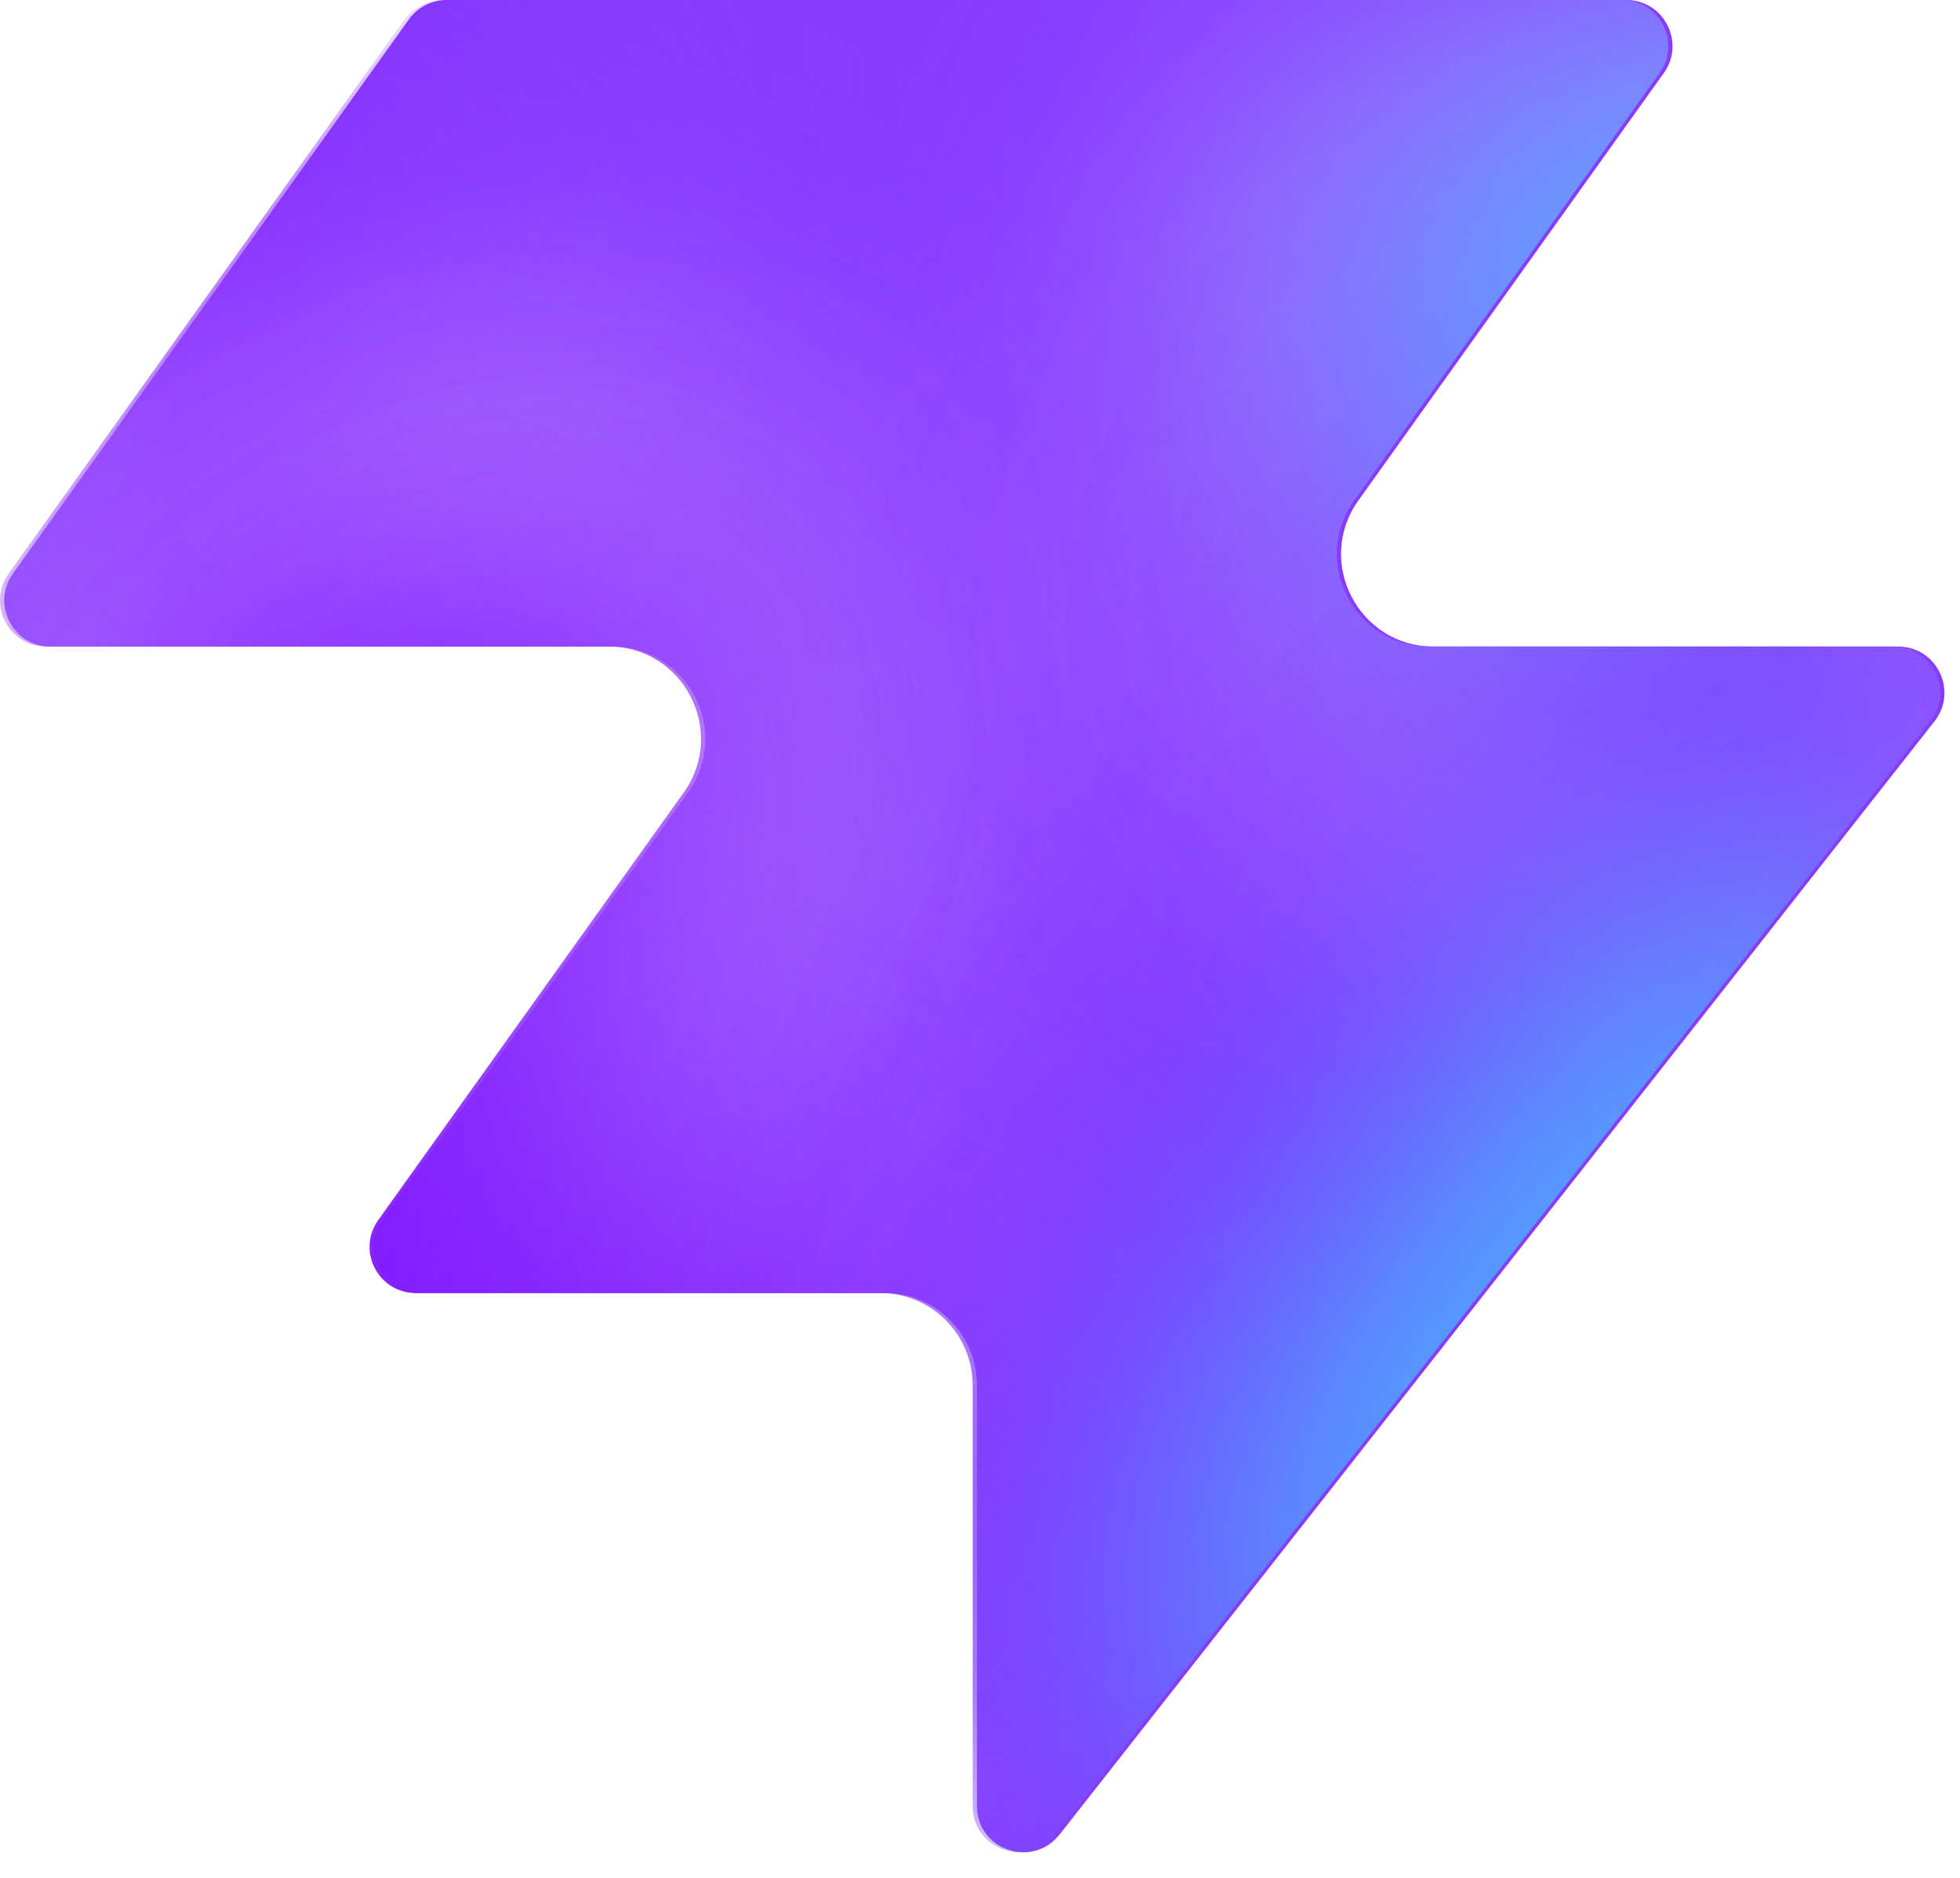
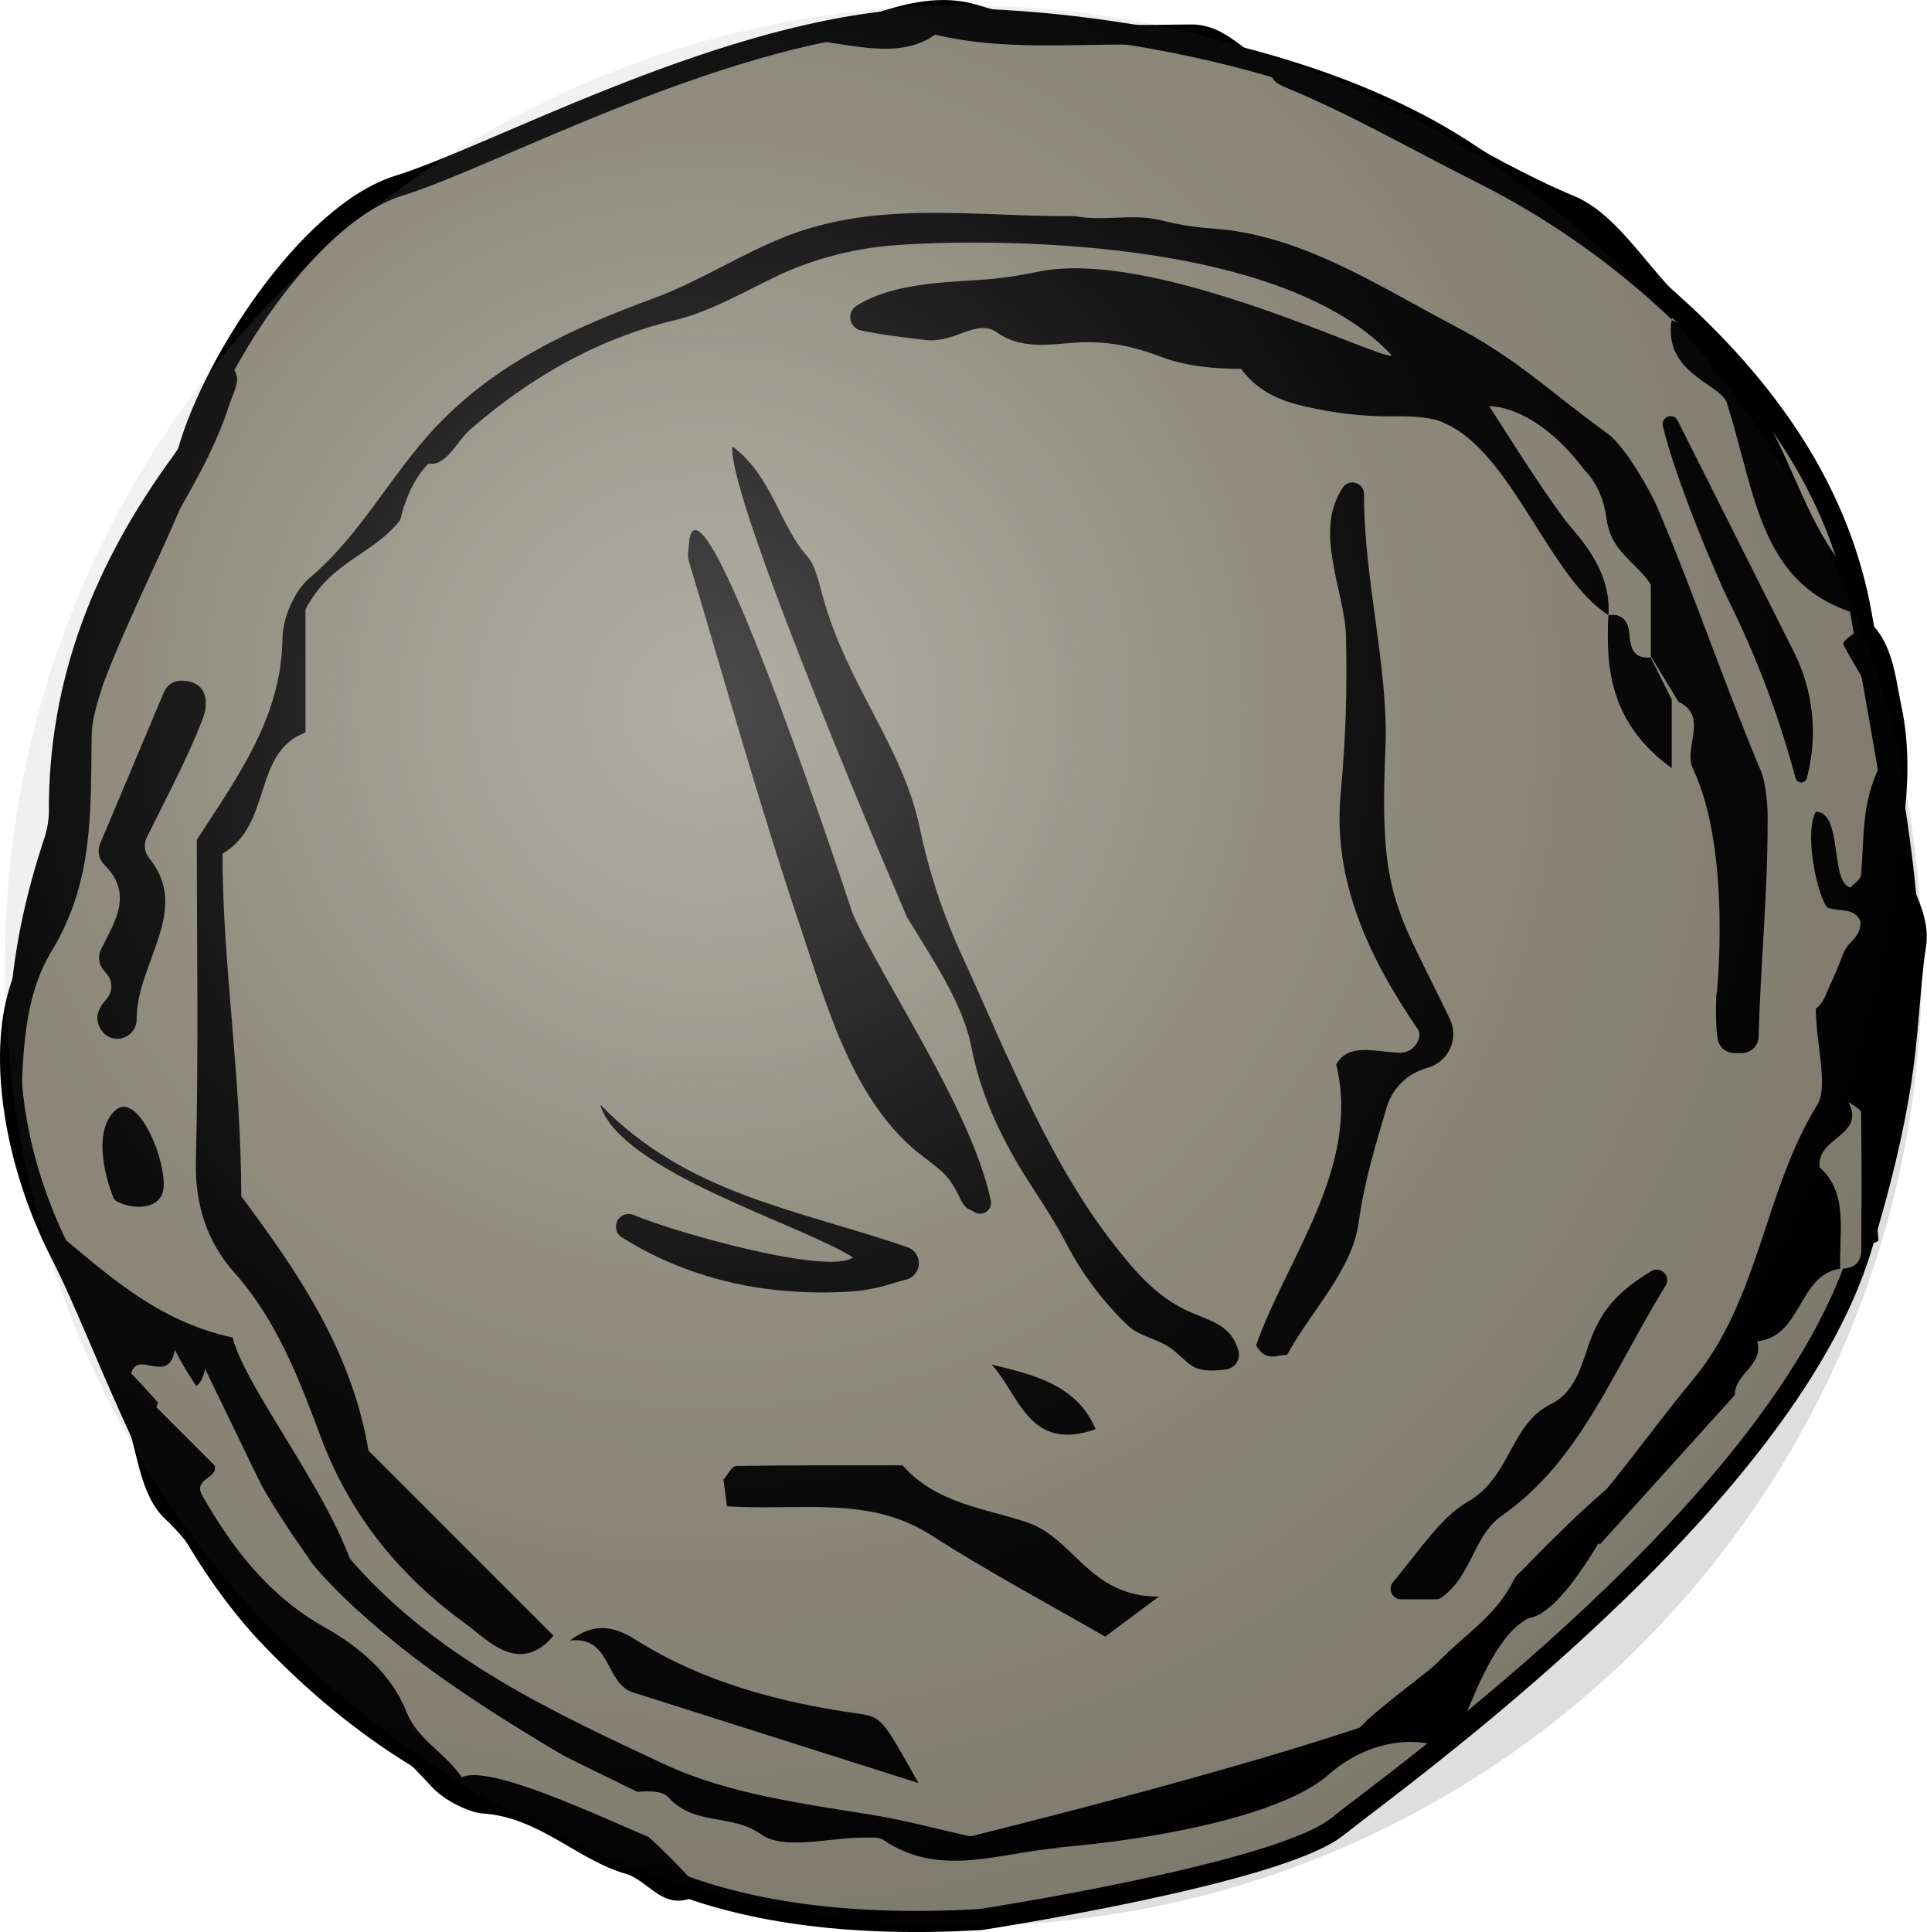
- <svg xmlns="http://www.w3.org/2000/svg" width="48" height="46" fill="none" viewBox="0 0 48 46">
-   <path fill="#863bff" d="M25.946 44.938c-.664.845-2.021.375-2.021-.698V33.937a2.26 2.26 0 0 0-2.262-2.262H10.287c-.92 0-1.456-1.04-.92-1.788l7.48-10.471c1.07-1.497 0-3.578-1.842-3.578H1.237c-.92 0-1.456-1.04-.92-1.788L10.013.474c.214-.297.556-.474.92-.474h28.894c.92 0 1.456 1.04.92 1.788l-7.48 10.471c-1.07 1.498 0 3.579 1.842 3.579h11.377c.943 0 1.473 1.088.89 1.83L25.947 44.94z" style="fill:#863bff;fill:color(display-p3 .525 .23 1);fill-opacity:1" />
-   <mask id="a" width="48" height="46" x="0" y="0" maskUnits="userSpaceOnUse" style="mask-type:alpha">
-     <path fill="#000" d="M25.842 44.938c-.664.844-2.021.375-2.021-.698V33.937a2.26 2.26 0 0 0-2.262-2.262H10.183c-.92 0-1.456-1.04-.92-1.788l7.48-10.471c1.07-1.498 0-3.579-1.842-3.579H1.133c-.92 0-1.456-1.04-.92-1.787L9.91.473c.214-.297.556-.474.92-.474h28.894c.92 0 1.456 1.04.92 1.788l-7.48 10.471c-1.07 1.498 0 3.578 1.842 3.578h11.377c.943 0 1.473 1.088.89 1.832L25.843 44.94z" style="fill:#000;fill-opacity:1" />
-   </mask>
-   <g mask="url(#a)">
-     <g filter="url(#b)">
-       <ellipse cx="5.508" cy="14.704" fill="#ede6ff" rx="5.508" ry="14.704" style="fill:#ede6ff;fill:color(display-p3 .927 .903 1);fill-opacity:1" transform="matrix(.00324 1 1 -.00324 -4.47 31.516)" />
-     </g>
-     <g filter="url(#c)">
-       <ellipse cx="10.399" cy="29.851" fill="#ede6ff" rx="10.399" ry="29.851" style="fill:#ede6ff;fill:color(display-p3 .927 .903 1);fill-opacity:1" transform="matrix(.00324 1 1 -.00324 -39.328 7.883)" />
-     </g>
-     <g filter="url(#d)">
-       <ellipse cx="5.508" cy="30.487" fill="#7e14ff" rx="5.508" ry="30.487" style="fill:#7e14ff;fill:color(display-p3 .492 .077 1);fill-opacity:1" transform="rotate(89.814 -25.913 -14.639)scale(1 -1)" />
-     </g>
-     <g filter="url(#e)">
-       <ellipse cx="5.508" cy="30.599" fill="#7e14ff" rx="5.508" ry="30.599" style="fill:#7e14ff;fill:color(display-p3 .492 .077 1);fill-opacity:1" transform="rotate(89.814 -32.644 -3.334)scale(1 -1)" />
-     </g>
-     <g filter="url(#f)">
-       <ellipse cx="5.508" cy="30.599" fill="#7e14ff" rx="5.508" ry="30.599" style="fill:#7e14ff;fill:color(display-p3 .492 .077 1);fill-opacity:1" transform="matrix(.00324 1 1 -.00324 -34.34 30.47)" />
-     </g>
-     <g filter="url(#g)">
-       <ellipse cx="14.072" cy="22.078" fill="#ede6ff" rx="14.072" ry="22.078" style="fill:#ede6ff;fill:color(display-p3 .927 .903 1);fill-opacity:1" transform="rotate(93.35 24.506 48.493)scale(-1 1)" />
-     </g>
-     <g filter="url(#h)">
-       <ellipse cx="3.47" cy="21.501" fill="#7e14ff" rx="3.47" ry="21.501" style="fill:#7e14ff;fill:color(display-p3 .492 .077 1);fill-opacity:1" transform="rotate(89.009 28.708 47.59)scale(-1 1)" />
-     </g>
-     <g filter="url(#i)">
-       <ellipse cx="3.47" cy="21.501" fill="#7e14ff" rx="3.47" ry="21.501" style="fill:#7e14ff;fill:color(display-p3 .492 .077 1);fill-opacity:1" transform="rotate(89.009 28.708 47.59)scale(-1 1)" />
-     </g>
-     <g filter="url(#j)">
-       <ellipse cx=".387" cy="8.972" fill="#7e14ff" rx="4.407" ry="29.108" style="fill:#7e14ff;fill:color(display-p3 .492 .077 1);fill-opacity:1" transform="rotate(39.51 .387 8.972)" />
-     </g>
-     <g filter="url(#k)">
-       <ellipse cx="47.523" cy="-6.092" fill="#7e14ff" rx="4.407" ry="29.108" style="fill:#7e14ff;fill:color(display-p3 .492 .077 1);fill-opacity:1" transform="rotate(37.892 47.523 -6.092)" />
-     </g>
-     <g filter="url(#l)">
-       <ellipse cx="41.412" cy="6.333" fill="#47bfff" rx="5.971" ry="9.665" style="fill:#47bfff;fill:color(display-p3 .28 .748 1);fill-opacity:1" transform="rotate(37.892 41.412 6.333)" />
-     </g>
-     <g filter="url(#m)">
-       <ellipse cx="-1.879" cy="38.332" fill="#7e14ff" rx="4.407" ry="29.108" style="fill:#7e14ff;fill:color(display-p3 .492 .077 1);fill-opacity:1" transform="rotate(37.892 -1.88 38.332)" />
-     </g>
-     <g filter="url(#n)">
-       <ellipse cx="-1.879" cy="38.332" fill="#7e14ff" rx="4.407" ry="29.108" style="fill:#7e14ff;fill:color(display-p3 .492 .077 1);fill-opacity:1" transform="rotate(37.892 -1.88 38.332)" />
-     </g>
-     <g filter="url(#o)">
-       <ellipse cx="35.651" cy="29.907" fill="#7e14ff" rx="4.407" ry="29.108" style="fill:#7e14ff;fill:color(display-p3 .492 .077 1);fill-opacity:1" transform="rotate(37.892 35.651 29.907)" />
-     </g>
-     <g filter="url(#p)">
-       <ellipse cx="38.418" cy="32.4" fill="#47bfff" rx="5.971" ry="15.297" style="fill:#47bfff;fill:color(display-p3 .28 .748 1);fill-opacity:1" transform="rotate(37.892 38.418 32.4)" />
-     </g>
-   </g>
-   <defs>
-     <filter id="b" width="60.045" height="41.654" x="-19.77" y="16.149" color-interpolation-filters="sRGB" filterUnits="userSpaceOnUse">
-       <feFlood flood-opacity="0" result="BackgroundImageFix" />
-       <feBlend in="SourceGraphic" in2="BackgroundImageFix" result="shape" />
-       <feGaussianBlur result="effect1_foregroundBlur_2002_17158" stdDeviation="7.659" />
-     </filter>
-     <filter id="c" width="90.34" height="51.437" x="-54.613" y="-7.533" color-interpolation-filters="sRGB" filterUnits="userSpaceOnUse">
-       <feFlood flood-opacity="0" result="BackgroundImageFix" />
-       <feBlend in="SourceGraphic" in2="BackgroundImageFix" result="shape" />
-       <feGaussianBlur result="effect1_foregroundBlur_2002_17158" stdDeviation="7.659" />
-     </filter>
-     <filter id="d" width="79.355" height="29.4" x="-49.64" y="2.03" color-interpolation-filters="sRGB" filterUnits="userSpaceOnUse">
-       <feFlood flood-opacity="0" result="BackgroundImageFix" />
-       <feBlend in="SourceGraphic" in2="BackgroundImageFix" result="shape" />
-       <feGaussianBlur result="effect1_foregroundBlur_2002_17158" stdDeviation="4.596" />
-     </filter>
-     <filter id="e" width="79.579" height="29.4" x="-45.045" y="20.029" color-interpolation-filters="sRGB" filterUnits="userSpaceOnUse">
-       <feFlood flood-opacity="0" result="BackgroundImageFix" />
-       <feBlend in="SourceGraphic" in2="BackgroundImageFix" result="shape" />
-       <feGaussianBlur result="effect1_foregroundBlur_2002_17158" stdDeviation="4.596" />
-     </filter>
-     <filter id="f" width="79.579" height="29.4" x="-43.513" y="21.178" color-interpolation-filters="sRGB" filterUnits="userSpaceOnUse">
-       <feFlood flood-opacity="0" result="BackgroundImageFix" />
-       <feBlend in="SourceGraphic" in2="BackgroundImageFix" result="shape" />
-       <feGaussianBlur result="effect1_foregroundBlur_2002_17158" stdDeviation="4.596" />
-     </filter>
-     <filter id="g" width="74.749" height="58.852" x="15.756" y="-17.901" color-interpolation-filters="sRGB" filterUnits="userSpaceOnUse">
-       <feFlood flood-opacity="0" result="BackgroundImageFix" />
-       <feBlend in="SourceGraphic" in2="BackgroundImageFix" result="shape" />
-       <feGaussianBlur result="effect1_foregroundBlur_2002_17158" stdDeviation="7.659" />
-     </filter>
-     <filter id="h" width="61.377" height="25.362" x="23.548" y="2.284" color-interpolation-filters="sRGB" filterUnits="userSpaceOnUse">
-       <feFlood flood-opacity="0" result="BackgroundImageFix" />
-       <feBlend in="SourceGraphic" in2="BackgroundImageFix" result="shape" />
-       <feGaussianBlur result="effect1_foregroundBlur_2002_17158" stdDeviation="4.596" />
-     </filter>
-     <filter id="i" width="61.377" height="25.362" x="23.548" y="2.284" color-interpolation-filters="sRGB" filterUnits="userSpaceOnUse">
-       <feFlood flood-opacity="0" result="BackgroundImageFix" />
-       <feBlend in="SourceGraphic" in2="BackgroundImageFix" result="shape" />
-       <feGaussianBlur result="effect1_foregroundBlur_2002_17158" stdDeviation="4.596" />
-     </filter>
-     <filter id="j" width="56.045" height="63.649" x="-27.636" y="-22.853" color-interpolation-filters="sRGB" filterUnits="userSpaceOnUse">
-       <feFlood flood-opacity="0" result="BackgroundImageFix" />
-       <feBlend in="SourceGraphic" in2="BackgroundImageFix" result="shape" />
-       <feGaussianBlur result="effect1_foregroundBlur_2002_17158" stdDeviation="4.596" />
-     </filter>
-     <filter id="k" width="54.814" height="64.646" x="20.116" y="-38.415" color-interpolation-filters="sRGB" filterUnits="userSpaceOnUse">
-       <feFlood flood-opacity="0" result="BackgroundImageFix" />
-       <feBlend in="SourceGraphic" in2="BackgroundImageFix" result="shape" />
-       <feGaussianBlur result="effect1_foregroundBlur_2002_17158" stdDeviation="4.596" />
-     </filter>
-     <filter id="l" width="33.541" height="35.313" x="24.641" y="-11.323" color-interpolation-filters="sRGB" filterUnits="userSpaceOnUse">
-       <feFlood flood-opacity="0" result="BackgroundImageFix" />
-       <feBlend in="SourceGraphic" in2="BackgroundImageFix" result="shape" />
-       <feGaussianBlur result="effect1_foregroundBlur_2002_17158" stdDeviation="4.596" />
-     </filter>
-     <filter id="m" width="54.814" height="64.646" x="-29.286" y="6.009" color-interpolation-filters="sRGB" filterUnits="userSpaceOnUse">
-       <feFlood flood-opacity="0" result="BackgroundImageFix" />
-       <feBlend in="SourceGraphic" in2="BackgroundImageFix" result="shape" />
-       <feGaussianBlur result="effect1_foregroundBlur_2002_17158" stdDeviation="4.596" />
-     </filter>
-     <filter id="n" width="54.814" height="64.646" x="-29.286" y="6.009" color-interpolation-filters="sRGB" filterUnits="userSpaceOnUse">
-       <feFlood flood-opacity="0" result="BackgroundImageFix" />
-       <feBlend in="SourceGraphic" in2="BackgroundImageFix" result="shape" />
-       <feGaussianBlur result="effect1_foregroundBlur_2002_17158" stdDeviation="4.596" />
-     </filter>
-     <filter id="o" width="54.814" height="64.646" x="8.244" y="-2.416" color-interpolation-filters="sRGB" filterUnits="userSpaceOnUse">
-       <feFlood flood-opacity="0" result="BackgroundImageFix" />
-       <feBlend in="SourceGraphic" in2="BackgroundImageFix" result="shape" />
-       <feGaussianBlur result="effect1_foregroundBlur_2002_17158" stdDeviation="4.596" />
-     </filter>
-     <filter id="p" width="39.409" height="43.623" x="18.713" y="10.588" color-interpolation-filters="sRGB" filterUnits="userSpaceOnUse">
-       <feFlood flood-opacity="0" result="BackgroundImageFix" />
-       <feBlend in="SourceGraphic" in2="BackgroundImageFix" result="shape" />
-       <feGaussianBlur result="effect1_foregroundBlur_2002_17158" stdDeviation="4.596" />
-     </filter>
+ <svg xmlns="http://www.w3.org/2000/svg" id="Layer_4" data-name="Layer 4" viewBox="0 0 456.19 457.36" version="1.1">
+   <defs id="defs10931">
+     <style id="style10929">.cls-1,.cls-2{fill:#8e8b7c;}.cls-1{stroke:#000;stroke-miterlimit:10;stroke-width:5px;}</style>
+     <radialGradient id="rg" gradientUnits="userSpaceOnUse" cx="220" cy="220" r="405" gradientTransform="matrix(0.7615805,0,0,0.7638177,-0.3791362,-0.5470264)">
+       <stop style="stop-color:#fff;stop-opacity:.3" offset="0" id="stop2" />
+       <stop style="stop-color:#fff;stop-opacity:.2" offset=".2" id="stop4" />
+       <stop style="stop-color:#666;stop-opacity:.1" offset=".6" id="stop6" />
+       <stop style="stop-color:#000;stop-opacity:.13" offset="1" id="stop8" />
+     </radialGradient>
+     <radialGradient id="radialGradient878" gradientUnits="userSpaceOnUse" cx="220" cy="220" r="405">
+       <stop style="stop-color:#fff;stop-opacity:.3" offset="0" id="stop870" />
+       <stop style="stop-color:#fff;stop-opacity:.2" offset=".2" id="stop872" />
+       <stop style="stop-color:#666;stop-opacity:.1" offset=".6" id="stop874" />
+       <stop style="stop-color:#000;stop-opacity:.13" offset="1" id="stop876" />
+     </radialGradient>
  </defs>
+   <path class="cls-1" d="M690,581.12s70.49-10.82,84.37-21.92S880.24,482.59,898.53,422c17.89-59.29,12.15-80.75,0-149.68-9.78-55.48-61.57-88.75-94.23-110-42.74-27.78-109.71-32.87-133.77-30.77-44.66,3.9-96.58,32.44-118.22,39.1S507,214.33,501.8,235.79c-3.79,15.68-27.38,54.76-27.38,74.75s-8,38.16-11.84,50.32c-5.18,16.22-1.32,41.22,9.78,62.87s24.44,64.42,49.42,90.51,48.29,36.63,62.16,41.07S617.8,585.28,690,581.12Z" transform="translate(-457.81 -126.71)" id="path10935" />
+   <path d="M799.86,226.91c15.89,6.85,24.86,36.68,38.8,45.41.65-8.46-4-15.21-8.88-20.85-4.65-5.34-14.56-21.16-19.37-28.63,12.75.5,26.65,17.34,27.76,26.67,1,7.95,7.2,10.3,10.47,15.6V282l6.61,10.86c7.23,3.4,1.06,10.93,3.38,15.77,9.31,19.44,5.62,54.2,5.63,53.48.07-3.78-.57,7.69.38,11.09a3.93,3.93,0,0,0,3.81,2.81h1.76a4,4,0,0,0,4-3.88c.5-18.88,2.19-33.25,2.13-52.5,0-2.33-.49-7.76-1.5-10.17-9.21-21.93-15.37-40.87-24.66-62.77-1.45-3.42-7.53-14.27-11.57-17.2-14.78-10.74-21.26-17.7-37.2-26.06-17.72-9.3-35.58-21.15-56.49-22.63a65.71,65.71,0,0,1-11.39-1.74,26.29,26.29,0,0,0-5.24-.86c-5.46-.29-10.06.63-15.46-.23a7.28,7.28,0,0,0-1.18-.1c-22.62.16-45.67-3.79-67.56,4.73-10.71,4.17-20.53,10.67-31.29,14.64-19.34,7.14-37.59,15.29-52.11,30.87-10.5,11.27-17.54,25.25-29.53,35.38-3.7,3.12-6.4,9.51-6.47,14.45-.29,18.55-10.44,32.38-20.28,47.57,0,24.75.44,50.49-.22,76.2-.26,10.26,2.78,19.15,9,26.14,10.2,11.4,15.5,25.48,20.52,38.92,7.09,19,19,33.23,34.54,44.49,4.7,3.41,12.54,12.28,20.61,2.67l-43.8-43.8c-4-24.17-17.49-43.22-30.13-60.25,0-28.59-4.44-55-4.44-81.06,11.93-7,7-23.94,19.65-28.72v-29.1c5.87-11.44,15.82-12.79,22.42-21.16.93-3.86,2.73-9.36,6.73-13.41,4,.9,6.68-5.23,9.81-8,13.63-11.91,29.77-21.43,48.39-25.9,8.52-2,16.93-7,24.95-10.79a79.72,79.72,0,0,1,27.61-7c11.49-.94,88.68-4.34,117.23,26-.19,2.45-55.41-25.56-83.61-19.72-3.3.68-6.62,1.26-10,1.62-9.57,1-23.29.42-33,6.41a3.21,3.21,0,0,0,1,5.89c5.18,1.09,10.6,1.7,15.25,2.26,7.12.84,12.09-5.18,16.93-1.8,6.79,4.73,14.29,2.33,21.39,2.31,6.73,0,12,1.39,18,3.65,5.68,2.14,12.8,2.68,18.42,2.68,5,6.66,11.62,8.23,18.31,9.57a88.1,88.1,0,0,0,18.74,1.65C792.89,225.25,797.43,225.55,799.86,226.91Z" transform="translate(-457.81 -126.71)" id="path10937" />
+   <path d="M631.22,232.39c9.45,7,11.18,18.82,17.89,26.21,1.68,1.84,2.76,6.56,3.55,9.42,5.85,21.07,18.85,35.37,22.89,54.52a140.5,140.5,0,0,0,9.75,29.79c11.21,24.35,21.22,50.63,38,71.19,4.4,5.4,9.2,10.76,16.56,13.89,5.33,2.27,9.46,3.23,11.17,9a3.54,3.54,0,0,1-2.93,4.49c-8.56,1.12-8.29-1.53-13.16-5.08-2.87-2.09-7.36-2.79-10-5.25a74.15,74.15,0,0,1-14.8-19.76c-2.9-5.58-6.54-10.8-10-16.32C694.93,396,690,386,687.83,374.67c-2-10.43-9.28-21-15.24-30.79C672.59,343.88,629.79,244.57,631.22,232.39Z" transform="translate(-457.81 -126.71)" id="path10939" />
+   <path d="M621.09,254.06c-.11,2.15-.65,3.91-.21,5.38,8.63,28.83,16.73,57.84,26.32,86.35,6.25,18.57,12.56,42.28,29.3,54.81,4.79,3.59,6.24,4.85,8.43,9.39,1.56,3.23,1.84,2.57,3.59,3.65a2.58,2.58,0,0,0,3.9-2.67c-4.51-21.57-26.09-52.67-32.8-68.2C659.62,342.76,625,237,621.09,254.06Z" transform="translate(-457.81 -126.71)" id="path10941" />
+   <path d="M868.59,456.93l-32,35.43c-4.19-4.11-3.34-7.14-.2-10.9,7.66-9.18,14.61-18.94,22.25-28.13,15.8-19,16.81-44.67,29.51-65.18,2.6-4.21-.41-14.93-.41-22.65,2-1.38,2.66-4.2,3.77-6.47a68.23,68.23,0,0,0,2.61-6.31c1.27-3.44,4.22-3.75,4.22-7.83-1.4-3.59-5.3-2.19-8-3.4-2.77-4.5-5.21-18.09-2.57-22.61,6.46.1,3.21,16.65,8.18,17.94.77-.87,2.37-1.83,2.48-2.93.84-8.64,0-16.81,4.42-25.7,4.84-9.7-3.71-19.3-8.65-29.05.58-2,5.19-2.75,4.34-6.8,7.48,5.24,7.9,14.24,9.49,21.6,2,9.41,1.7,19.79.16,29.39-1.65,10.26,7.22,17.34,5.63,27.59-1.68,10.8-1.28,21.53-4.54,32.59-3.43,11.63-8,23.92-6.71,36.81,0,.43-2.63,1.13-4,1.7,0-10.64.07-21.28-.13-31.92,0-.84-1.9-1.65-2.91-2.47,4.13,8-7.57,8.26-6.84,15.38,7,6.29,4.58,15.42,4.89,24-10.18,1.6-9.07,16.15-19.71,17.22C875.5,449.85,868.46,451.92,868.59,456.93Z" transform="translate(-457.81 -126.71)" id="path10943" />
+   <path d="M599.17,551.72a140.27,140.27,0,0,1,24.88,22.9c-8.51,5.91-12.41-2.72-18-4.3C594.45,567,585.49,556.88,572,556c-2.92-.18-9-3-12-6.34-10.45-11.46-22.42-21-35-29.88-12.19-8.61-17.21-23.3-28-33.41-6.1-5.74-6.45-15.43-9.32-23.39-5.37-14.93-12.25-29.33-17.3-45.24,12.67,10.52,24.52,21.71,42.52,25.61,3.47,14,31.6,47.19,30.14,65-5.35-.9-21.58-26.39-23.7-30.81-4.06-8.48-15.3-21.33-20.12-31.28-1.52,8.54-8.79-.17-10.36,5.58,4.66,4.66,15.27,17.22,19.77,21.71,1,3.26-5.24,3.06-2.88,7.2,7.2,12.6,15.83,23.71,28.78,31,8.45,4.77,15.91,11,19.57,20.2,2.63,6.58,8.92,9.29,13,15.36C578.42,542.4,587.63,554.5,599.17,551.72Z" transform="translate(-457.81 -126.71)" id="path10945" />
+   <path d="M774.19,378.7c2.9-5.29,9.42-2.91,15-2.77a4.59,4.59,0,0,0,4.68-4,2,2,0,0,0-.21-1.33c-11.62-17-20.41-35.33-18.4-56.17a307.91,307.91,0,0,0,1.23-37.34c-.14-5.43-2.14-11.21-3.26-18.39-1-6.61-.63-11.79,2.55-16.61a2.75,2.75,0,0,1,5,1.53c-.09,20.31,5.89,41.43,5.06,60.47-1.54,35.19,2.6,37.42,15.23,63.78a8.28,8.28,0,0,1-4.3,11.29q-.63.25-1.29.45a13.63,13.63,0,0,0-9.29,9.07c-2.66,9-5.34,17.7-6.68,27.4-1.57,11.37-11,20.56-17,31.41-2.12-.21-4.83,1.94-7.29-2.29C762.42,424.6,780.09,402.94,774.19,378.7Z" transform="translate(-457.81 -126.71)" id="path10947" />
+   <path d="M462.52,396.25c-5.12-23.87-2-47.19,5.45-70.11a22.33,22.33,0,0,0,1.41-6.84c-.23-31.8,10.85-59.28,29.52-84.79,4.74-6.47,6.22-15.82,12.83-21.93,3.93,3.29,1.67,6,.37,10-7.09,22-24,39.39-29,62.64-1.08,5-3.51,10.22-3.59,15.73-.25,17.46.57,34.37-9.44,50.84C462.3,364.51,463.32,380.88,462.52,396.25Z" transform="translate(-457.81 -126.71)" id="path10949" />
+   <path d="M529.32,486.86c6.26,1.17,9.26,6.58,12.94,10.66,20.05,22.24,46.7,34.61,72.83,46.82,15.16,7.08,32.84,9.34,49.67,12.09,14.76,2.42,29,7.84,44.29,7.71-14.16.93-28.43,7.39-42.07-1.86-1.17-.79-3.12-.55-4.71-.56-8.3,0-18.84,3.11-24.33-.81-6.91-4.94-15.7-1.85-21.86-8.71-2.6-2.89-11.08-.48-16.89-.48-.81-5.33-4.94-7.56-9-10-20.86-12.45-41.18-25.54-57.63-43.88C529.27,494.23,529.33,490.81,529.32,486.86Z" transform="translate(-457.81 -126.71)" id="path10951" />
+   <path d="M672.58,429.56c-.91.26-1.9.48-2.9.8a42.35,42.35,0,0,1-10.28,2.09c-19,1.2-37.66-2.37-54.36-12.82a3,3,0,0,1-1.35-2.93v-.06a3,3,0,0,1,4.09-2.34c10.53,4.42,46.25,14.34,52,10.07-12.35-7.87-55.41-20.52-59.86-36.18C620.73,409.59,646.77,413,672.79,422A4,4,0,0,1,672.58,429.56Z" transform="translate(-457.81 -126.71)" id="path10953" />
+   <path d="M629.94,483.3,629.1,477c1-1.13,2-3.24,3-3.25,13.19-.22,26.39-.15,39.42-.15,7.83,9,19.54,10.18,29.34,13.44,11.39,3.8,14.72,17.65,31.34,17.63l-12.72,9.48c-13.34-7.71-27.61-15.3-41.18-24C663.5,480.64,647.25,484.42,629.94,483.3Z" transform="translate(-457.81 -126.71)" id="path10955" />
+   <path d="M797.73,505.31h-8.19a2.48,2.48,0,0,1-1.9-4.06c6.33-7.6,11.41-15.44,17.65-19,10.33-5.88,10-18.38,19.73-23.14,6.36-3.1,7.57-10.73,9.63-15.89,2.79-7,6.86-11.19,14.12-15.58a2.48,2.48,0,0,1,3.42,3.4c-13,21.21-20.37,41.58-38.69,54.4-6.94,4.86-7,14.06-14.34,19.43A2.43,2.43,0,0,1,797.73,505.31Z" transform="translate(-457.81 -126.71)" id="path10957" />
+   <path d="M481.48,326.53l15.11-35.9a4.47,4.47,0,0,1,4.18-2.79c6.36.15,6.48,5.3,5,9.14-3.52,9.16-8.22,17.87-13.21,28a4.58,4.58,0,0,0,.6,4.91c10,12.26-3,24.78-3,38.07a4.6,4.6,0,0,1-4.55,4.66h0a4.49,4.49,0,0,1-3.72-1.92c-1.93-2.83-.9-5.2,1.13-7.49a4.55,4.55,0,0,0,.05-6l-.73-.85a4.51,4.51,0,0,1-.64-4.84c3-6.18,7.93-13,.85-20.07A4.52,4.52,0,0,1,481.48,326.53Z" transform="translate(-457.81 -126.71)" id="path10959" />
+   <path d="M758.83,142.6a23.09,23.09,0,0,1,4.95,0c24.32,5.47,44.05,21.13,66.7,30.5,9.16,3.79,15.69,14.22,23,22,1.24,1.33.17,4.8.17,7.28A190.81,190.81,0,0,0,807.72,170c-14.95-7.47-29.53-15.94-45-22.38C760.29,146.63,758.26,145.71,758.83,142.6Z" transform="translate(-457.81 -126.71)" id="path10961" />
+   <path d="M675.29,548.82c-25.44-8.08-46.55-14.8-67.66-21.49-6.56-2.08-5.09-13.5-14.91-12.24,5.48-4.12,10-3.73,15.54-.24,16,10.07,34,14.86,52.56,17.5C666.64,533.18,666.61,533.4,675.29,548.82Z" transform="translate(-457.81 -126.71)" id="path10963" />
+   <path d="M759.29,142.42c-25.41-10.07-52.79-1.11-80.08-7.49-9.51,6.74-22.27,1.19-34.71.82,15.25-2.14,29.58-12.63,45.15-7.75,16.63,5.22,33.25,4.69,50,4.5C748.22,132.4,752.37,139.41,759.29,142.42Z" transform="translate(-457.81 -126.71)" id="path10965" />
+   <path d="M853.62,202.47c12.23,5.43,18.84,16.4,24.41,27.34,6.2,12.18,9.92,25.57,20.33,35.4,1.21,1.14.16,4.69.16,7.12-24.11-6.53-24.77-28.07-31.93-50.57C864.39,217.37,851.59,214.73,853.62,202.47Z" transform="translate(-457.81 -126.71)" id="path10967" />
+   <path d="M796.57,539.53h-.09c-9.24-1.77-18,1.92-24,7.21-16.07,14.2-71.51,19.72-93.92,18a.55.55,0,0,1-.08-1.08c29.25-7.07,92.87-23.5,117.94-34.09a.59.59,0,0,1,.21,0q5.06-.13,4.88,5Q801.7,539.69,796.57,539.53Z" transform="translate(-457.81 -126.71)" id="path10969" />
+   <path d="M855,226.2c7.15,14.22,20.4,40.63,27.56,54.85a42.21,42.21,0,0,1,3.09,29.74l0,.11a1.4,1.4,0,0,1-2.71,0,225.72,225.72,0,0,0-15.49-41.32c-3.15-6.19-13-29.58-15.94-42.09A1.88,1.88,0,0,1,855,226.2Z" transform="translate(-457.81 -126.71)" id="path10971" />
+   <path d="M797.07,536.75c.13-3.45-14.86.43-18.31.56.65-3,16.52-14.07,19.39-17,7.36-7.53,13.62-10.72,18.2-19.79a4.54,4.54,0,0,1,5.72-2.1c2.16,1,6.39-2.8,3.58,3.81a17.28,17.28,0,0,1-6.88,8.13c-6.59,3.95-11.39,16.24-14.49,23.64C803.88,537.45,796.45,537,797.07,536.75Z" transform="translate(-457.81 -126.71)" id="path10973" />
+   <path d="M848.63,282.3l5,10v16.26c-14.16-10.35-15.72-22.83-15-36.22,3-.56,4.6,1.29,4.9,3.78C843.95,279.45,844,282.66,848.63,282.3Z" transform="translate(-457.81 -126.71)" id="path10975" />
+   <path class="cls-2" d="M893.54,427c-.32-8.58,2.08-17.71-4.89-24-.73-7.13,11-7.41,6.84-15.38,1,.82,2.89,1.63,2.91,2.47.2,10.64.13,21.28.13,31.92Q898.72,427.18,893.54,427Z" transform="translate(-457.81 -126.71)" id="path10977" />
+   <path d="M692.58,449.73c10.13,2.43,20.27,4.91,24.64,15.31C701.36,470.67,699.14,456.73,692.58,449.73Z" transform="translate(-457.81 -126.71)" id="path10979" />
+   <path class="cls-2" d="M848.63,282.3c-4.68.36-4.69-2.85-5.08-6.19-.29-2.49-1.85-4.35-4.9-3.78.65-8.46-4-15.21-8.88-20.85-4.65-5.34-6.66-11.72-11.48-19.18,12.75.5,18.75,7.9,19.87,17.23,1,7.95,7.2,10.3,10.47,15.6Z" transform="translate(-457.81 -126.71)" id="path10981" />
+   <path class="cls-2" d="M524.89,490a9.34,9.34,0,0,1,2.8,3.33c.7,1.6,2.39,1.8,4.81,4.5,16.45,18.34,36.77,31.44,57.63,43.88,2.46,1.47,36.65,17.71,40.33,20.39a3.26,3.26,0,0,1-2.48,5.84c-10.38-2-51.76-24.57-60.85-20.52-4.13-6.06-10.42-8.78-13-15.36-3.65-9.15-11.12-15.43-19.57-20.2-12.95-7.31-21.58-18.42-28.78-31-2.36-4.14,3.84-3.93,2.88-7.2l-13.82-13.82c1.57-5.76,10-.52,11.53-9.07,4.82,10,8.95,18.4,13,26.87C521.07,481.26,521.74,487.42,524.89,490Z" transform="translate(-457.81 -126.71)" id="path10983" />
+   <path d="M484.73,410.43s-6-14.13,0-20.51,13.88,14.85,11.38,19.7S485.22,411.72,484.73,410.43Z" transform="translate(-457.81 -126.71)" id="path10985" />
+   <path d="M817.46,499.21S837.6,478,845.93,473.54c0,0-15.4,34.54-26.11,36.23S817.46,499.21,817.46,499.21Z" transform="translate(-457.81 -126.71)" id="path10987" />
+   <ellipse id="shine" cx="228.095" cy="228.598" style="fill:url(#rg);stroke:none;stroke-width:2.288" rx="226.951" ry="227.308" />
</svg>
